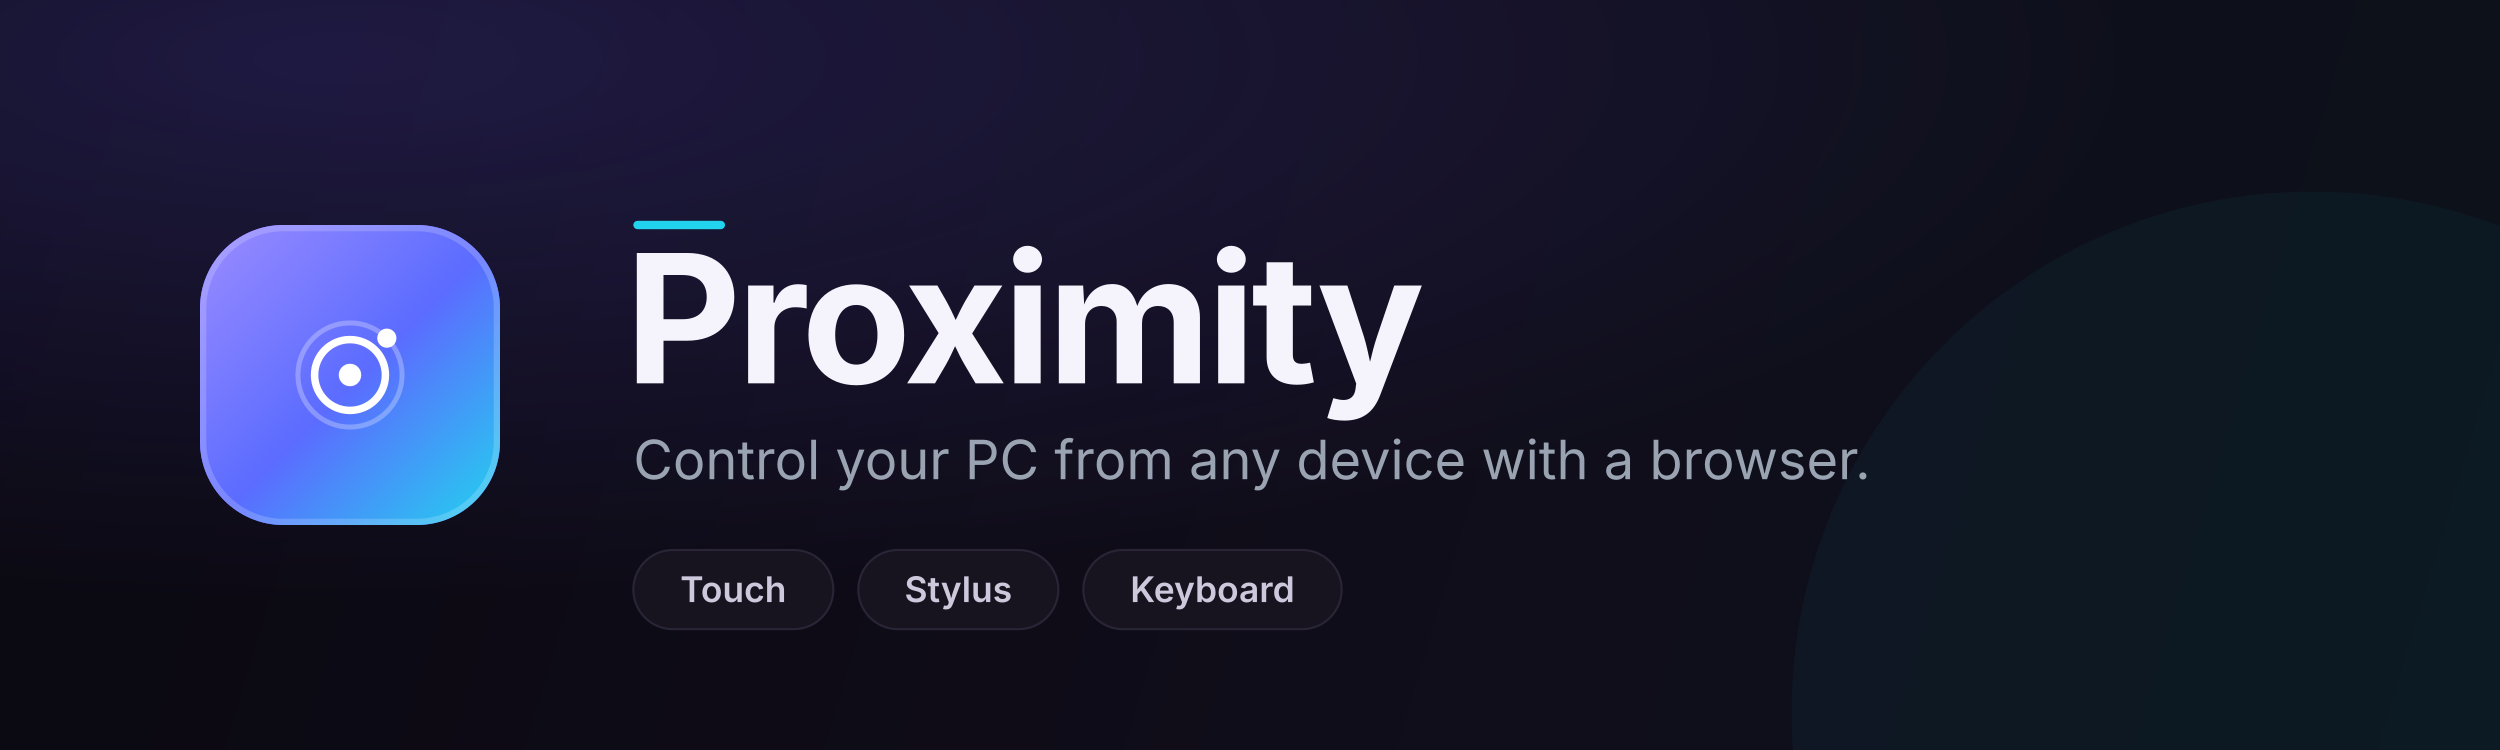
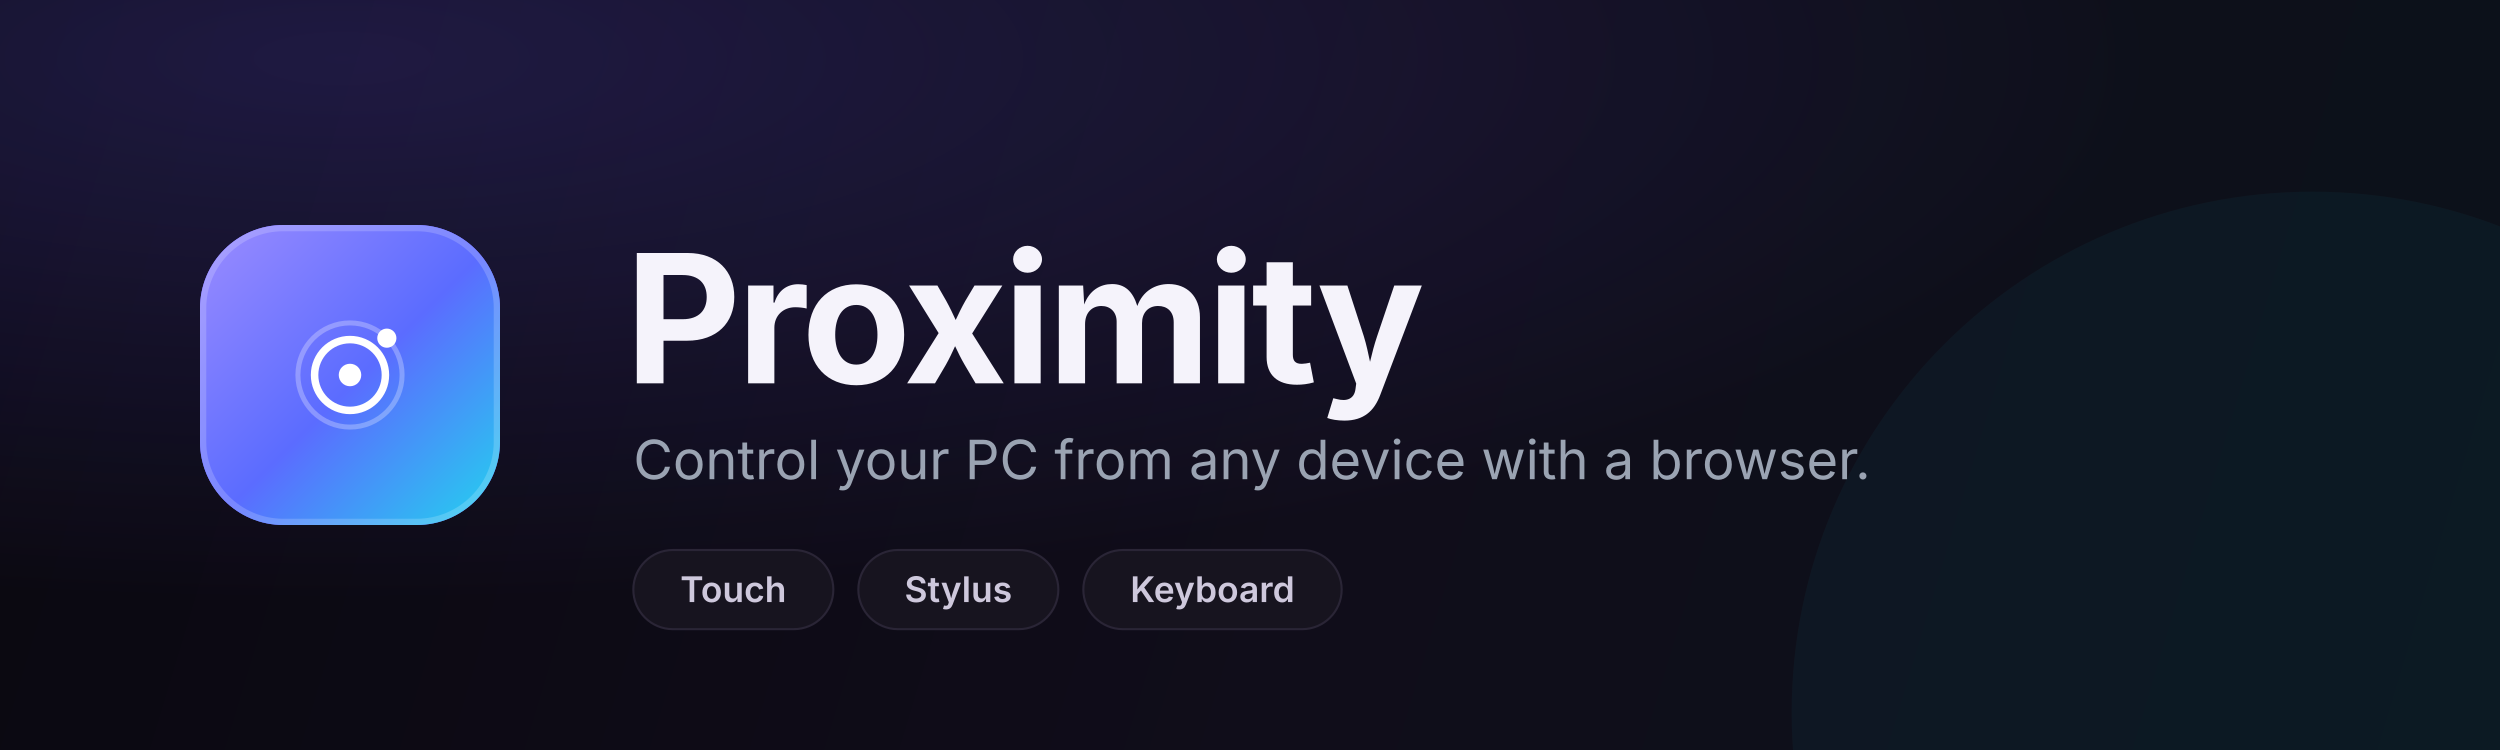
<svg xmlns="http://www.w3.org/2000/svg" viewBox="0 0 1200 360" width="1200" height="360" role="img" aria-label="Proximity — control your PC from any device with a browser">
  <defs>
    <linearGradient id="banner-bg" x1="0" y1="0" x2="1200" y2="360" gradientUnits="userSpaceOnUse">
      <stop offset="0" stop-color="#0a0810" />
      <stop offset="0.55" stop-color="#100d1a" />
      <stop offset="1" stop-color="#0b121a" />
    </linearGradient>
    <linearGradient id="banner-mark" x1="0" y1="0" x2="1" y2="1">
      <stop offset="0" stop-color="#9b8cff" />
      <stop offset="0.52" stop-color="#5b6cff" />
      <stop offset="1" stop-color="#22d3ee" />
    </linearGradient>
    <radialGradient id="banner-glow" cx="0.14" cy="0.08" r="0.72">
      <stop offset="0" stop-color="#6c5cff" stop-opacity="0.20" />
      <stop offset="1" stop-color="#6c5cff" stop-opacity="0" />
    </radialGradient>
  </defs>
  <rect width="1200" height="360" fill="#0b0912" />
  <rect width="1200" height="360" fill="url(#banner-bg)" />
  <rect width="1200" height="360" fill="url(#banner-glow)" />
  <circle cx="1110" cy="342" r="250" fill="#22d3ee" opacity="0.045" />
  <g transform="translate(96 108)">
    <rect width="144" height="144" rx="40" fill="#6d5dfc" />
    <rect width="144" height="144" rx="40" fill="url(#banner-mark)" />
    <rect x="1.5" y="1.5" width="141" height="141" rx="38.5" fill="none" stroke="#ffffff" stroke-opacity="0.18" stroke-width="3" />
    <g transform="translate(40 40)">
      <circle cx="32" cy="32" r="17" fill="none" stroke="#ffffff" stroke-width="3.6" />
      <circle cx="32" cy="32" r="25" fill="none" stroke="#ffffff" stroke-width="2.4" opacity="0.28" />
      <circle cx="32" cy="32" r="5.4" fill="#ffffff" />
      <circle cx="49.68" cy="14.32" r="4.6" fill="#ffffff" />
    </g>
  </g>
  <text x="300" y="184" fill="#f5f3fb" font-family="Segoe UI, Inter, 'Helvetica Neue', Arial, sans-serif" font-size="86" font-weight="700" letter-spacing="-2">Proximity</text>
  <text x="304" y="230" fill="#9aa3b2" font-family="Segoe UI, Inter, 'Helvetica Neue', Arial, sans-serif" font-size="26" font-weight="400">Control your PC from any device with a browser.</text>
  <g font-family="Segoe UI, Inter, 'Helvetica Neue', Arial, sans-serif" font-size="17" font-weight="600" text-anchor="middle">
    <rect x="304" y="264" width="96" height="38" rx="19" fill="#17141f" stroke="#2a2536" />
    <text x="352" y="289" fill="#cec8dc">Touch</text>
    <rect x="412" y="264" width="96" height="38" rx="19" fill="#17141f" stroke="#2a2536" />
    <text x="460" y="289" fill="#cec8dc">Stylus</text>
    <rect x="520" y="264" width="124" height="38" rx="19" fill="#17141f" stroke="#2a2536" />
    <text x="582" y="289" fill="#cec8dc">Keyboard</text>
  </g>
-   <rect x="304" y="106" width="44" height="4" rx="2" fill="#22d3ee" />
</svg>
